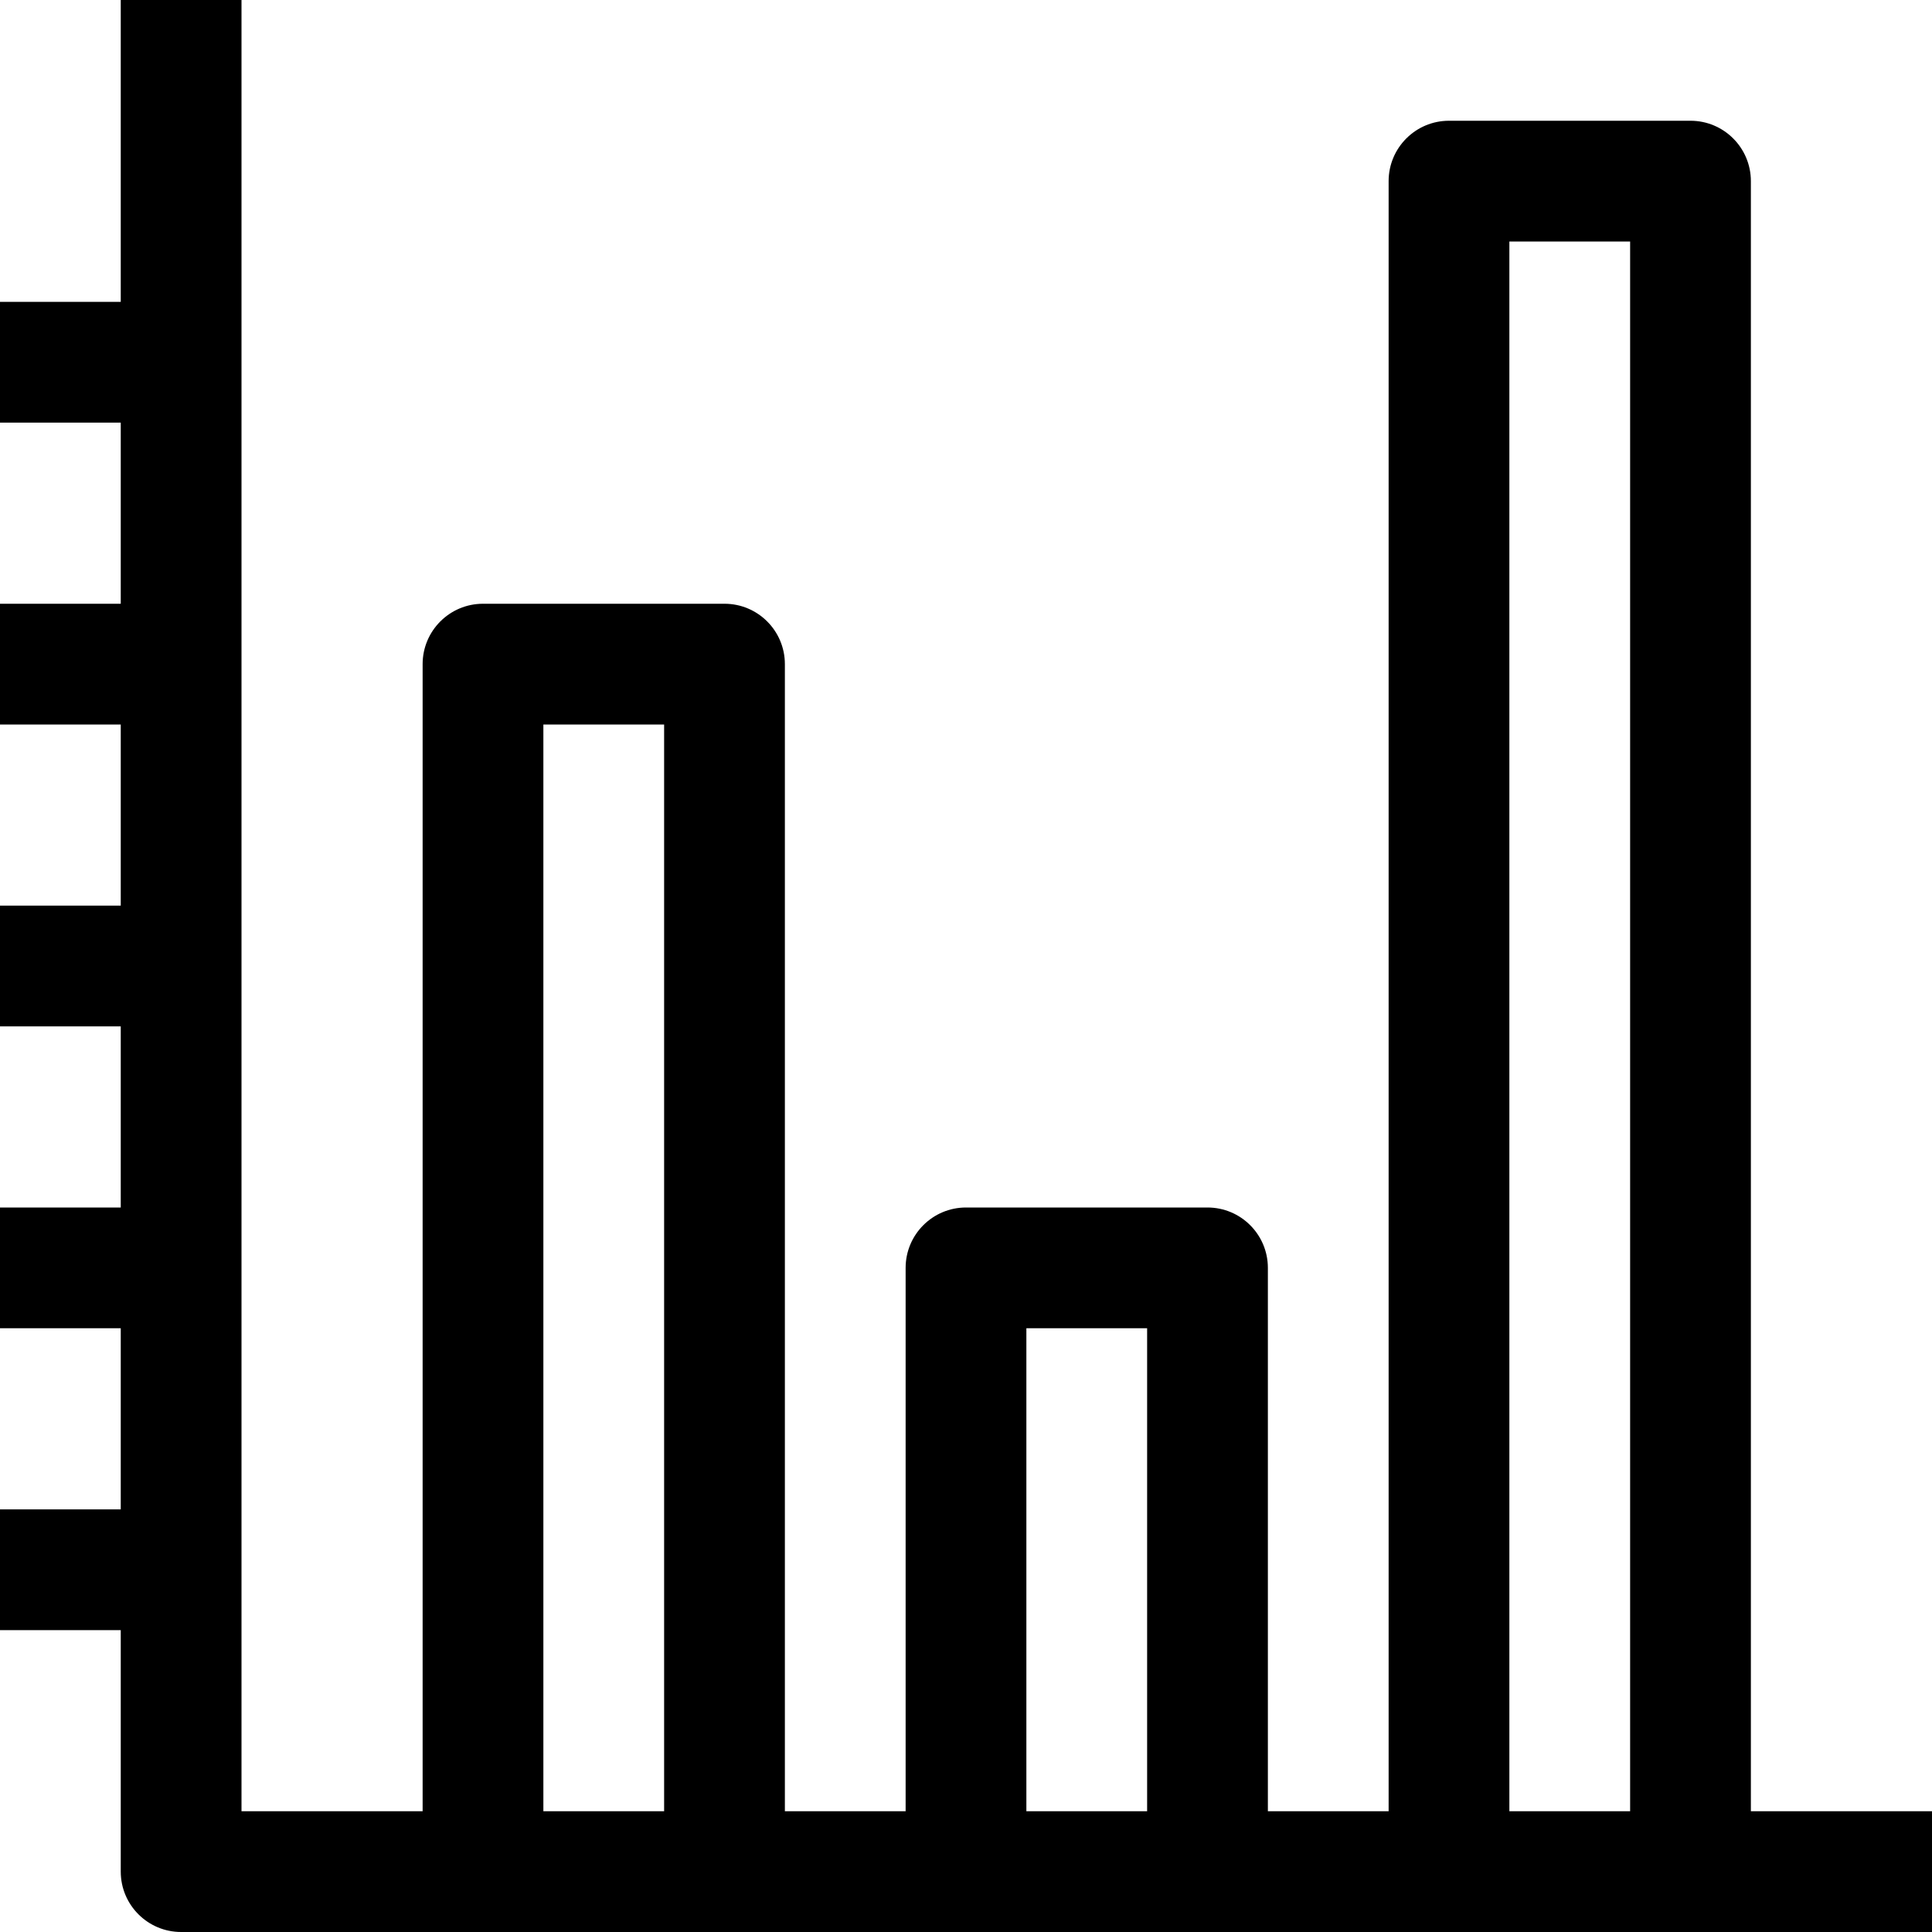
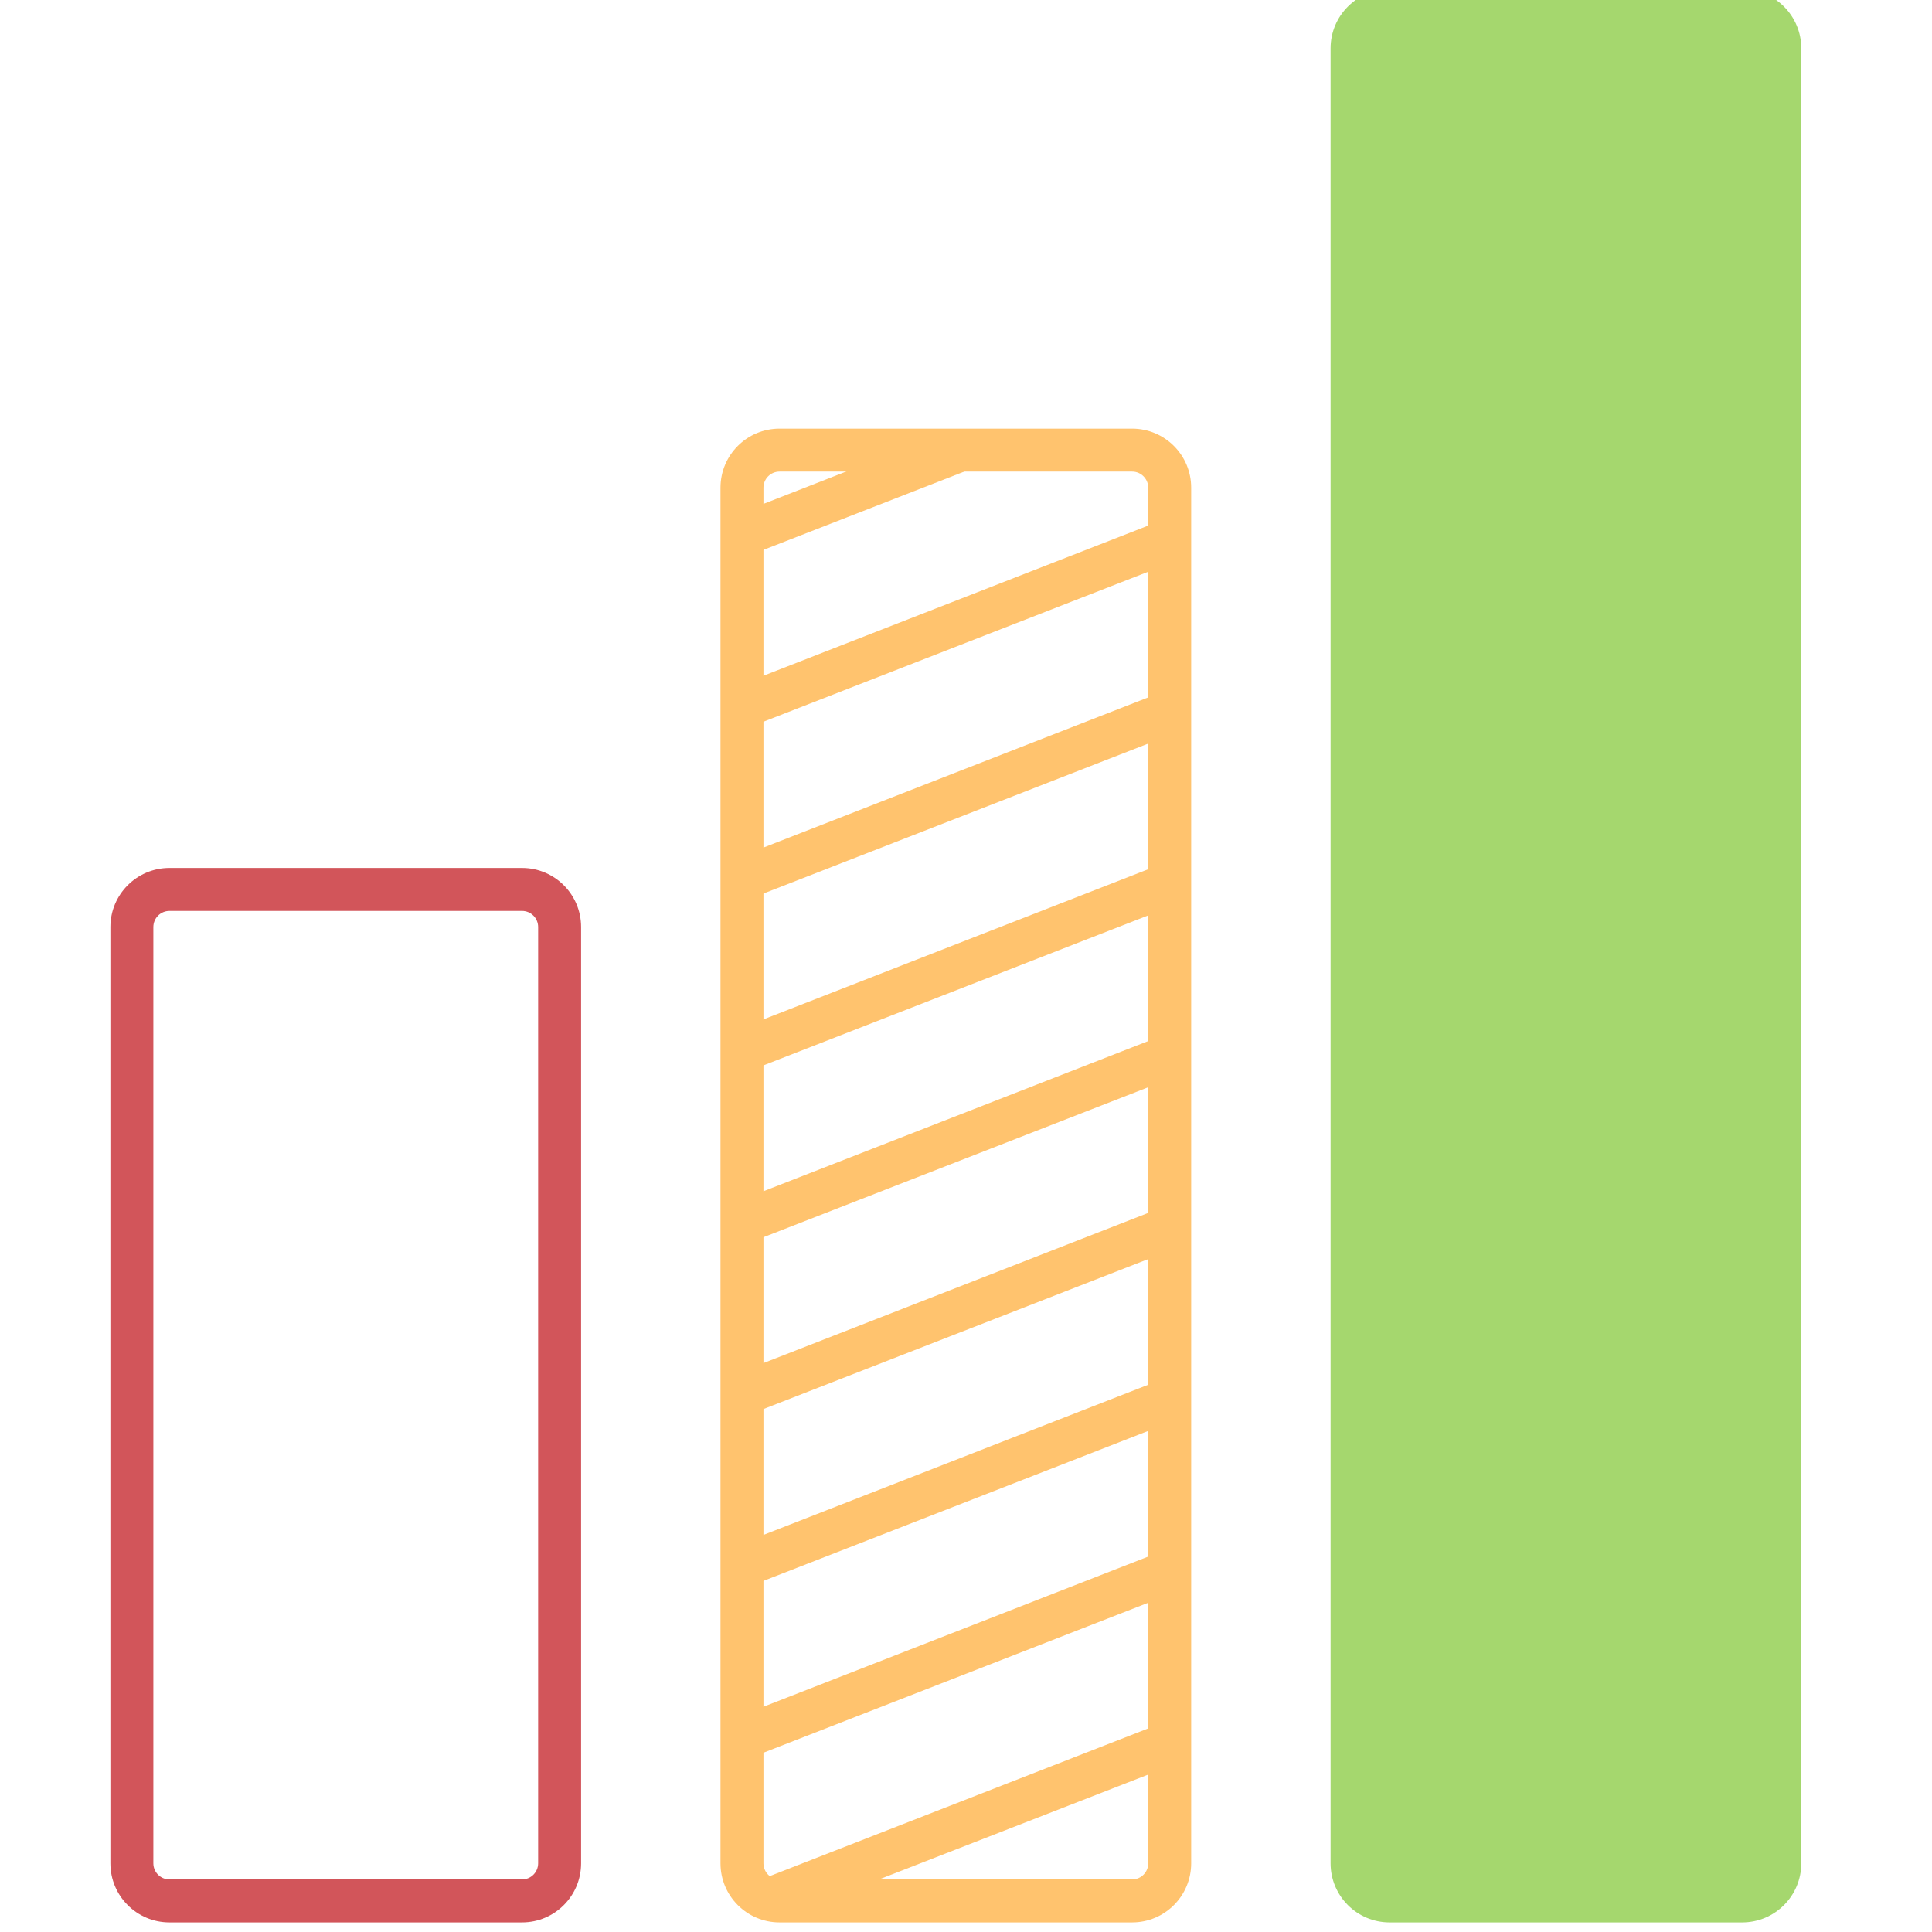
- <svg xmlns="http://www.w3.org/2000/svg" version="1.1" id="Capa_1" x="0px" y="0px" viewBox="0 0 512 512" style="enable-background:new 0 0 512 512;" xml:space="preserve">
-   <g>
-     <g>
-       <path d="M464,480V48c0-8.832-7.168-16-16-16h-64c-8.832,0-16,7.168-16,16v432h-32V336c0-8.832-7.168-16-16-16h-64    c-8.832,0-16,7.168-16,16v144h-32V176c0-8.832-7.168-16-16-16h-64c-8.832,0-16,7.168-16,16v304H64V0H32v80H0v32h32v48H0v32h32v48    H0v32h32v48H0v32h32v48H0v32h32v64c0,8.832,7.168,16,16,16h80h64h64h64h64h64h64v-32H464z M176,480h-32V192h32V480z M304,480h-32    V352h32V480z M432,480h-32V64h32V480z" />
-     </g>
+ <svg xmlns="http://www.w3.org/2000/svg" version="1.1" width="510" height="510" viewBox="0 0 510 510" xml:space="preserve">
+   <defs>
+ </defs>
+   <g id="icon" style="stroke: none; stroke-width: 1; stroke-dasharray: none; stroke-linecap: butt; stroke-linejoin: miter; stroke-miterlimit: 10; fill: none; fill-rule: nonzero; opacity: 1;" transform="translate(-2.833333 -2.833333) scale(5.67 5.67)">
+     <path d="M 53.207 22.455 c 0.414 0 0.75 0.336 0.75 0.75 V 87.25 c 0 0.414 -0.336 0.75 -0.75 0.75 H 36.793 c -0.414 0 -0.75 -0.336 -0.75 -0.75 V 23.205 c 0 -0.414 0.336 -0.75 0.75 -0.75 H 53.207 M 53.207 20.455 H 36.793 c -1.519 0 -2.75 1.231 -2.75 2.75 V 87.25 c 0 1.519 1.231 2.75 2.75 2.75 h 16.414 c 1.519 0 2.75 -1.231 2.75 -2.75 V 23.205 C 55.957 21.686 54.726 20.455 53.207 20.455 L 53.207 20.455 z" style="stroke: none; stroke-width: 1; stroke-dasharray: none; stroke-linecap: butt; stroke-linejoin: miter; stroke-miterlimit: 10; fill: rgb(255,195,110); fill-rule: nonzero; opacity: 1;" transform=" matrix(1 0 0 1 0 0) " stroke-linecap="round" />
+     <path d="M 81.611 90 H 65.197 c -1.519 0 -2.75 -1.231 -2.75 -2.75 V 2.75 c 0 -1.519 1.231 -2.75 2.75 -2.75 h 16.414 c 1.519 0 2.75 1.231 2.75 2.75 v 84.5 C 84.361 88.769 83.13 90 81.611 90 z" style="stroke: none; stroke-width: 1; stroke-dasharray: none; stroke-linecap: butt; stroke-linejoin: miter; stroke-miterlimit: 10; fill: rgb(165,215,110); fill-rule: nonzero; opacity: 1;" transform=" matrix(1 0 0 1 0 0) " stroke-linecap="round" />
+     <path d="M 24.803 42.909 c 0.414 0 0.75 0.336 0.75 0.75 V 87.25 c 0 0.414 -0.336 0.75 -0.75 0.75 H 8.389 c -0.414 0 -0.75 -0.336 -0.75 -0.75 V 43.659 c 0 -0.414 0.336 -0.75 0.75 -0.75 H 24.803 M 24.803 40.909 H 8.389 c -1.519 0 -2.75 1.231 -2.75 2.75 V 87.25 c 0 1.519 1.231 2.75 2.75 2.75 h 16.414 c 1.519 0 2.75 -1.231 2.75 -2.75 V 43.659 C 27.553 42.14 26.322 40.909 24.803 40.909 L 24.803 40.909 z" style="stroke: none; stroke-width: 1; stroke-dasharray: none; stroke-linecap: butt; stroke-linejoin: miter; stroke-miterlimit: 10; fill: rgb(210,85,90); fill-rule: nonzero; opacity: 1;" transform=" matrix(1 0 0 1 0 0) " stroke-linecap="round" />
+     <polygon points="34.94,80.39 34.94,82.53 55.08,74.68 55.08,72.53 " style="stroke: none; stroke-width: 1; stroke-dasharray: none; stroke-linecap: butt; stroke-linejoin: miter; stroke-miterlimit: 10; fill: rgb(255,195,110); fill-rule: nonzero; opacity: 1;" transform="  matrix(1 0 0 1 0 0) " />
+     <polygon points="34.94,72.39 34.94,74.53 55.08,66.68 55.08,64.53 " style="stroke: none; stroke-width: 1; stroke-dasharray: none; stroke-linecap: butt; stroke-linejoin: miter; stroke-miterlimit: 10; fill: rgb(255,195,110); fill-rule: nonzero; opacity: 1;" transform="  matrix(1 0 0 1 0 0) " />
+     <polygon points="34.94,64.39 34.94,66.53 55.08,58.68 55.08,56.53 " style="stroke: none; stroke-width: 1; stroke-dasharray: none; stroke-linecap: butt; stroke-linejoin: miter; stroke-miterlimit: 10; fill: rgb(255,195,110); fill-rule: nonzero; opacity: 1;" transform="  matrix(1 0 0 1 0 0) " />
+     <polygon points="34.94,56.39 34.94,58.53 55.08,50.68 55.08,48.53 " style="stroke: none; stroke-width: 1; stroke-dasharray: none; stroke-linecap: butt; stroke-linejoin: miter; stroke-miterlimit: 10; fill: rgb(255,195,110); fill-rule: nonzero; opacity: 1;" transform="  matrix(1 0 0 1 0 0) " />
+     <polygon points="34.94,48.39 34.94,50.53 55.08,42.68 55.08,40.53 " style="stroke: none; stroke-width: 1; stroke-dasharray: none; stroke-linecap: butt; stroke-linejoin: miter; stroke-miterlimit: 10; fill: rgb(255,195,110); fill-rule: nonzero; opacity: 1;" transform="  matrix(1 0 0 1 0 0) " />
+     <polygon points="34.94,40.39 34.94,42.53 55.08,34.68 55.08,32.53 " style="stroke: none; stroke-width: 1; stroke-dasharray: none; stroke-linecap: butt; stroke-linejoin: miter; stroke-miterlimit: 10; fill: rgb(255,195,110); fill-rule: nonzero; opacity: 1;" transform="  matrix(1 0 0 1 0 0) " />
+     <polygon points="34.94,32.39 34.94,34.53 55.08,26.68 55.08,24.53 " style="stroke: none; stroke-width: 1; stroke-dasharray: none; stroke-linecap: butt; stroke-linejoin: miter; stroke-miterlimit: 10; fill: rgb(255,195,110); fill-rule: nonzero; opacity: 1;" transform="  matrix(1 0 0 1 0 0) " />
+     <polygon points="42.51,21.43 34.94,24.39 34.94,26.53 48.02,21.43 " style="stroke: none; stroke-width: 1; stroke-dasharray: none; stroke-linecap: butt; stroke-linejoin: miter; stroke-miterlimit: 10; fill: rgb(255,195,110); fill-rule: nonzero; opacity: 1;" transform="  matrix(1 0 0 1 0 0) " />
+     <polygon points="38.47,89.15 55.08,82.68 55.08,80.53 34.94,88.39 34.94,89.15 " style="stroke: none; stroke-width: 1; stroke-dasharray: none; stroke-linecap: butt; stroke-linejoin: miter; stroke-miterlimit: 10; fill: rgb(255,195,110); fill-rule: nonzero; opacity: 1;" transform="  matrix(1 0 0 1 0 0) " />
  </g>
-   <g>
- </g>
-   <g>
- </g>
-   <g>
- </g>
-   <g>
- </g>
-   <g>
- </g>
-   <g>
- </g>
-   <g>
- </g>
-   <g>
- </g>
-   <g>
- </g>
-   <g>
- </g>
-   <g>
- </g>
-   <g>
- </g>
-   <g>
- </g>
-   <g>
- </g>
-   <g>
- </g>
</svg>
